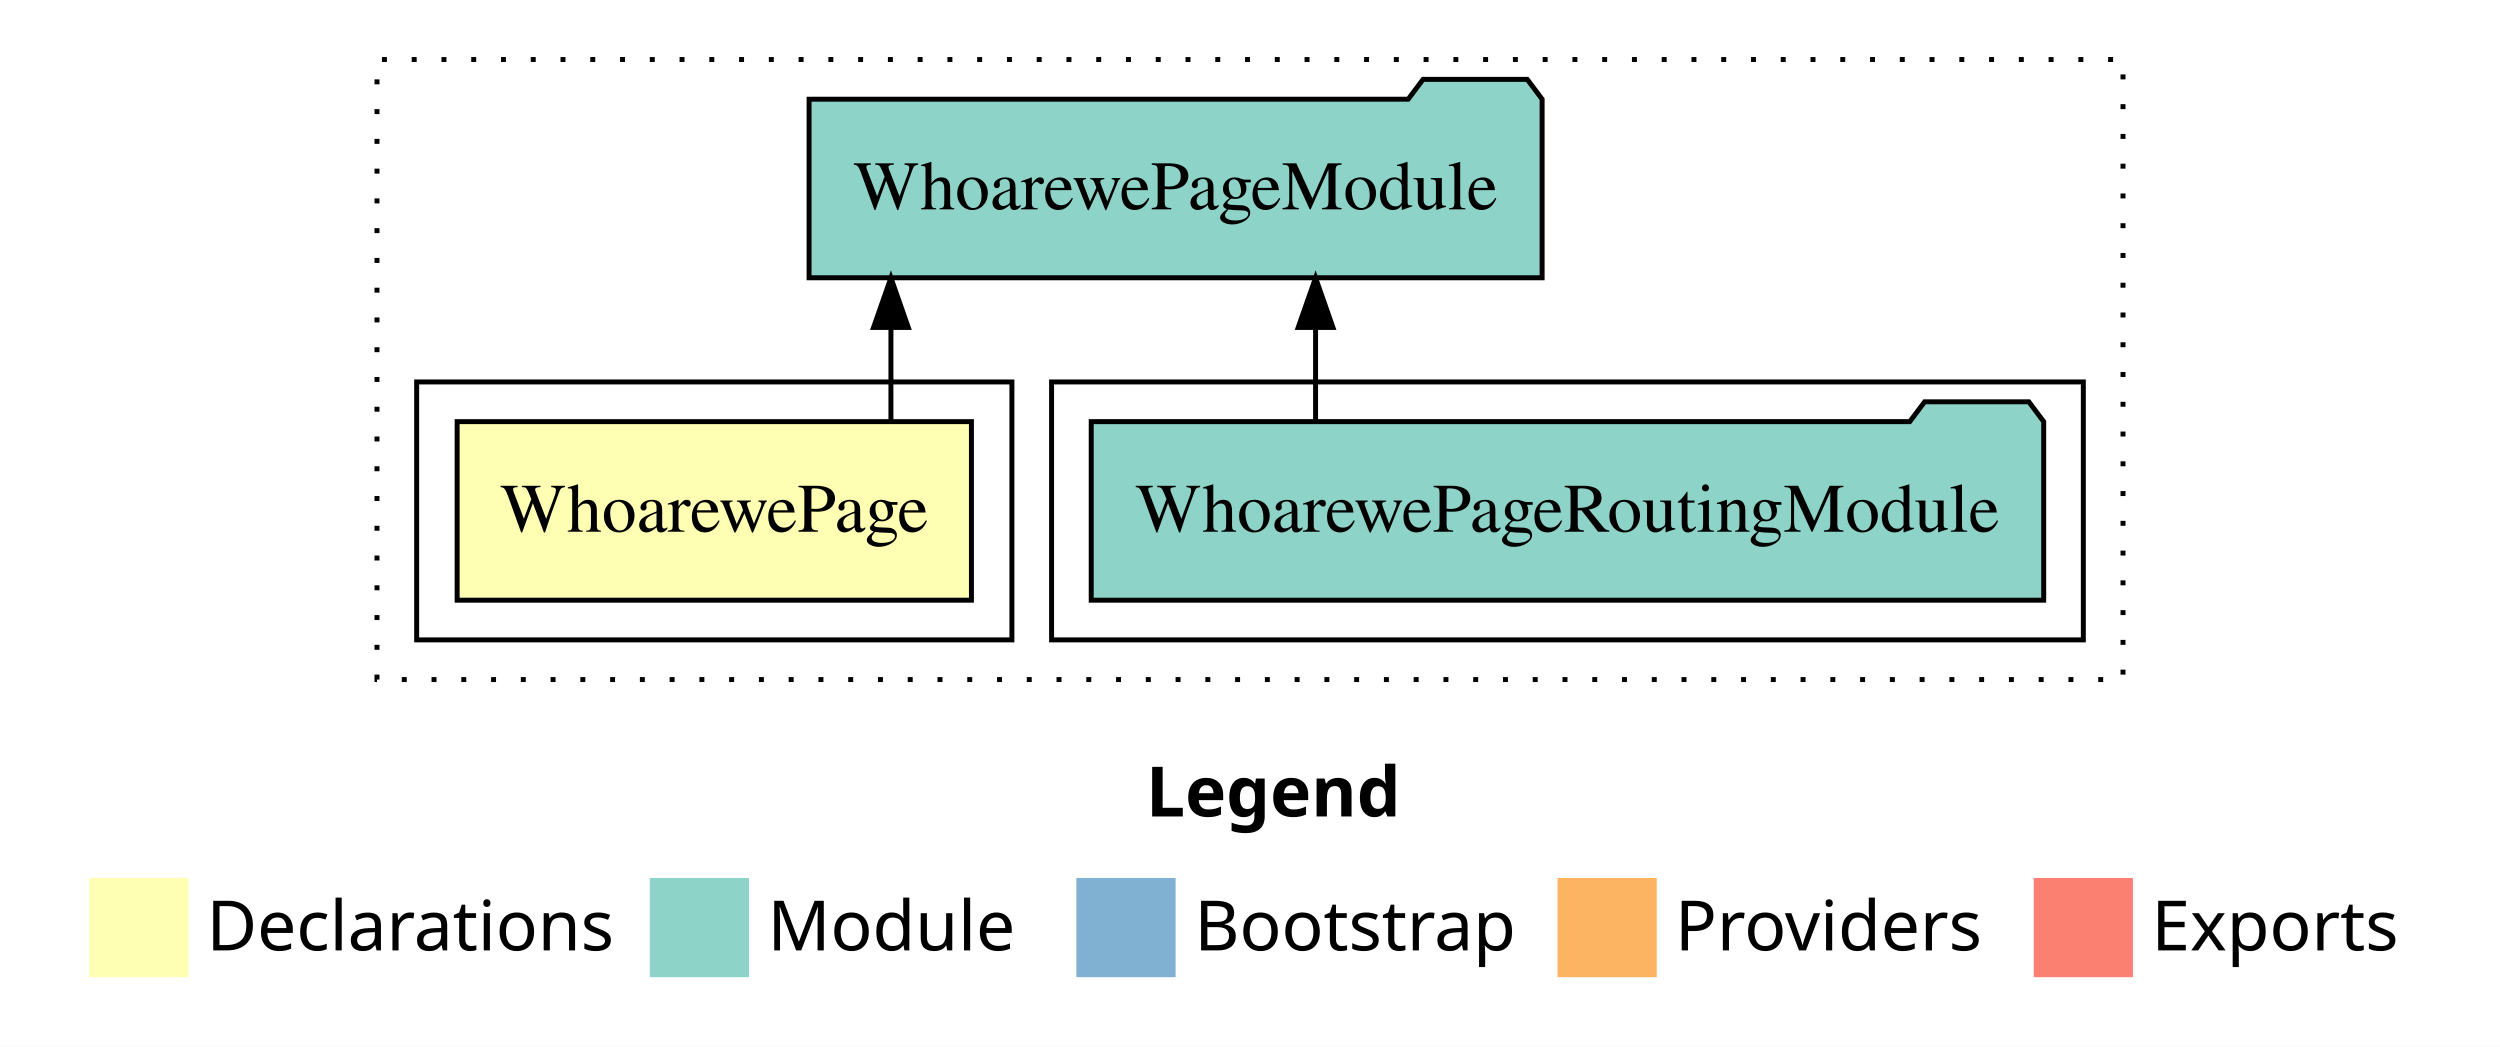
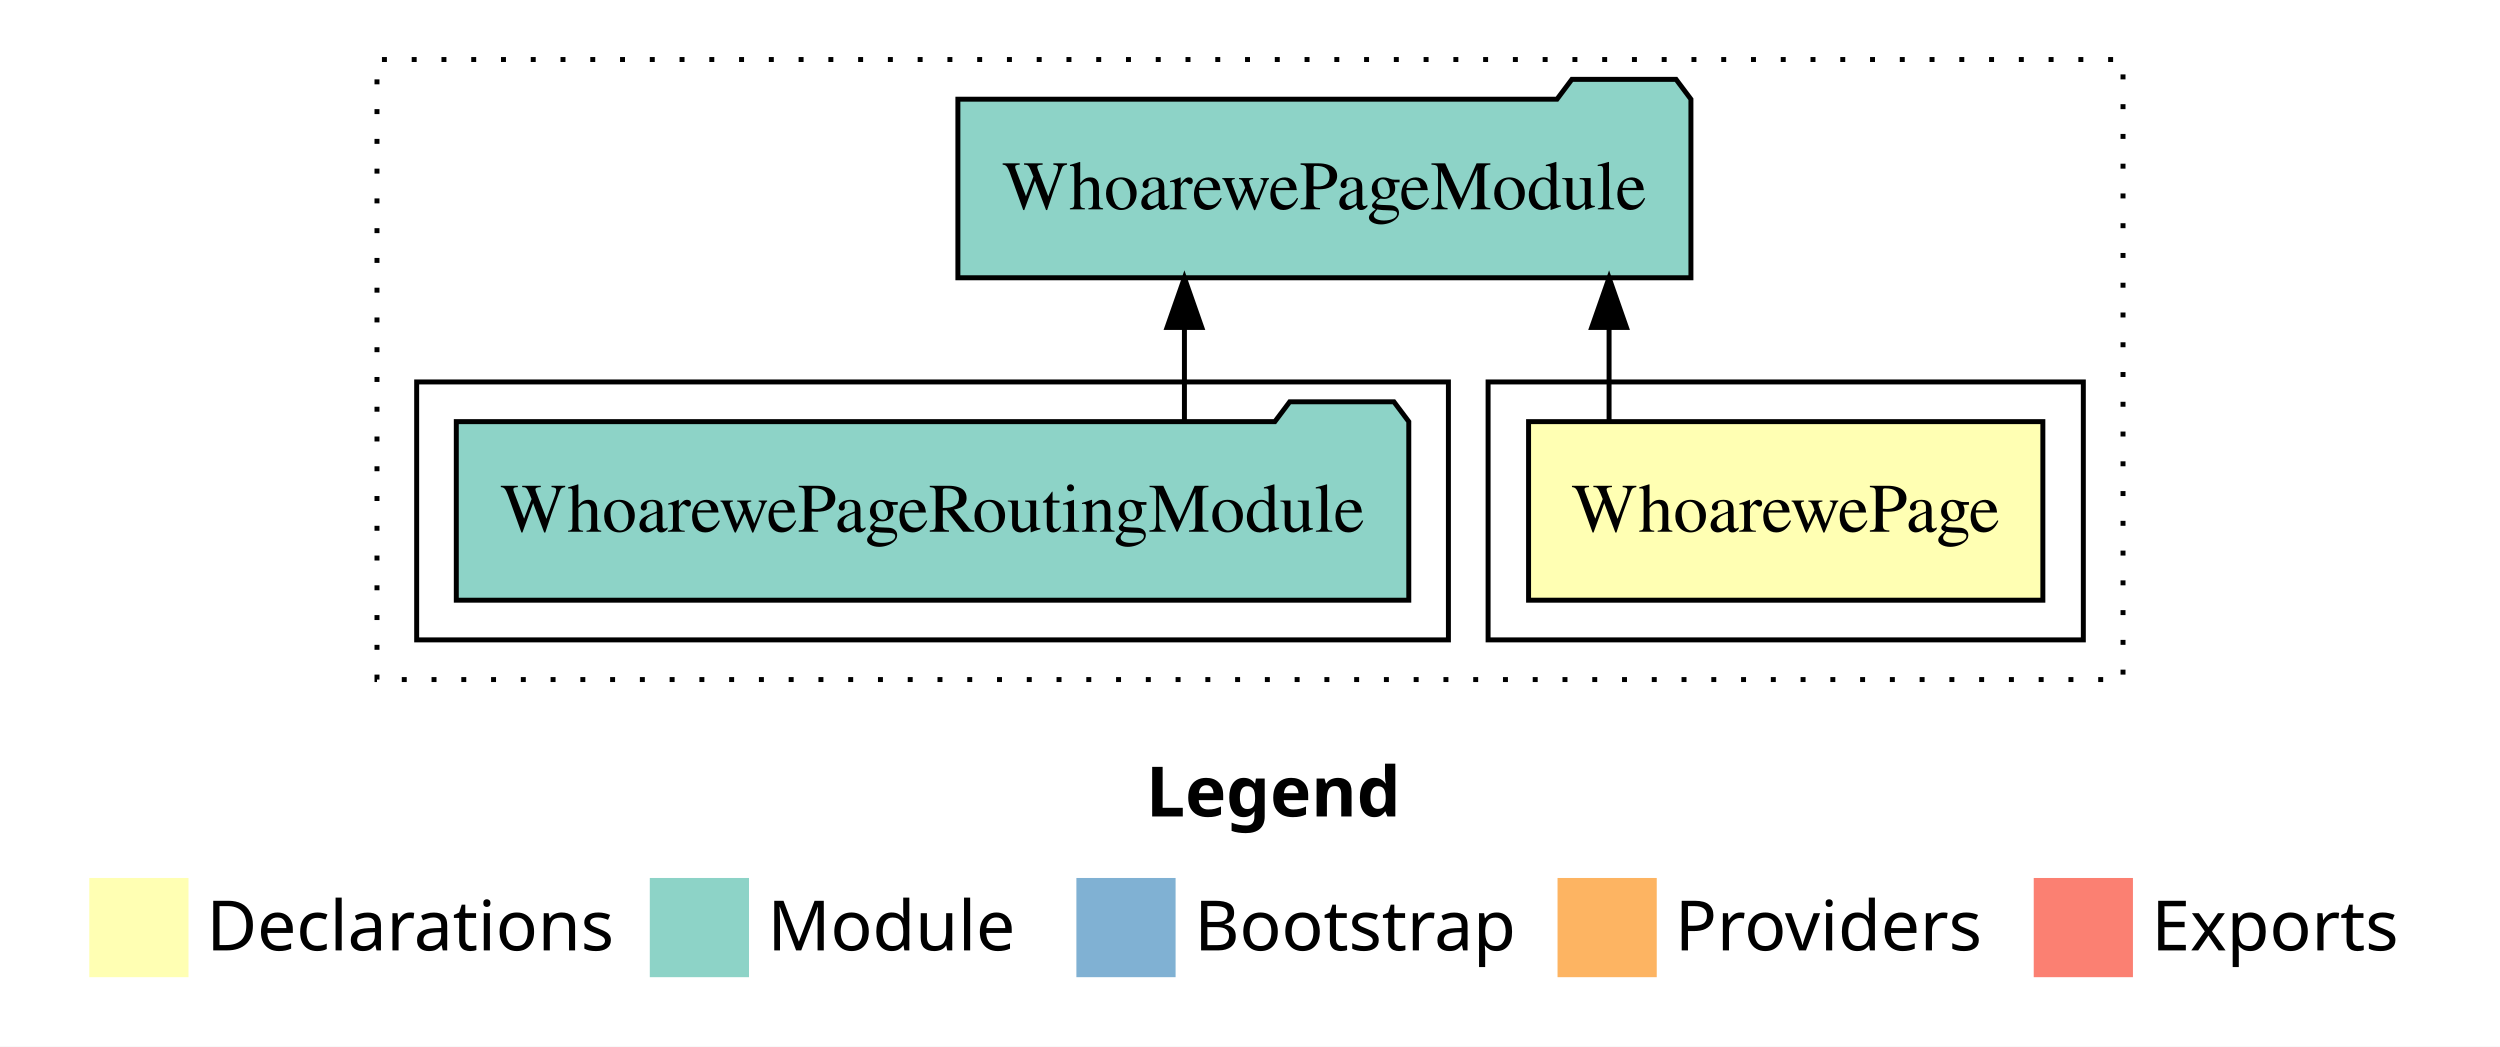
<svg xmlns="http://www.w3.org/2000/svg" width="504pt" height="211pt" viewBox="0.00 0.00 504.00 211.00">
  <g id="graph0" class="graph" transform="scale(1 1) rotate(0) translate(4 207)">
    <polygon fill="white" stroke="transparent" points="-4,4 -4,-207 500,-207 500,4 -4,4" />
    <text text-anchor="start" x="227.01" y="-42.4" font-family="sans-serif" font-weight="bold" font-size="14.00">Legend</text>
    <polygon fill="#ffffb3" stroke="transparent" points="14,-10 14,-30 34,-30 34,-10 14,-10" />
    <text text-anchor="start" x="37.63" y="-15.4" font-family="sans-serif" font-size="14.00">  Declarations</text>
    <polygon fill="#8dd3c7" stroke="transparent" points="127,-10 127,-30 147,-30 147,-10 127,-10" />
    <text text-anchor="start" x="150.73" y="-15.4" font-family="sans-serif" font-size="14.00">  Module</text>
    <polygon fill="#80b1d3" stroke="transparent" points="213,-10 213,-30 233,-30 233,-10 213,-10" />
    <text text-anchor="start" x="236.78" y="-15.4" font-family="sans-serif" font-size="14.00">  Bootstrap</text>
    <polygon fill="#fdb462" stroke="transparent" points="310,-10 310,-30 330,-30 330,-10 310,-10" />
    <text text-anchor="start" x="333.67" y="-15.4" font-family="sans-serif" font-size="14.00">  Providers</text>
    <polygon fill="#fb8072" stroke="transparent" points="406,-10 406,-30 426,-30 426,-10 406,-10" />
    <text text-anchor="start" x="429.73" y="-15.4" font-family="sans-serif" font-size="14.00">  Exports</text>
    <g id="clust1" class="cluster">
      <polygon fill="none" stroke="black" stroke-dasharray="1,5" points="72,-70 72,-195 424,-195 424,-70 72,-70" />
    </g>
+     <g id="clust2" class="cluster">
+       <polygon fill="none" stroke="black" points="296,-78 296,-130 416,-130 416,-78 296,-78" />
+     </g>
    <g id="clust4" class="cluster">
-       <polygon fill="none" stroke="black" points="208,-78 208,-130 416,-130 416,-78 208,-78" />
-     </g>
-     <g id="clust2" class="cluster">
-       <polygon fill="none" stroke="black" points="80,-78 80,-130 200,-130 200,-78 80,-78" />
+       <polygon fill="none" stroke="black" points="80,-78 80,-130 288,-130 288,-78 80,-78" />
    </g>
    <g id="node1" class="node">
-       <polygon fill="#ffffb3" stroke="black" points="191.84,-122 88.16,-122 88.16,-86 191.84,-86 191.84,-122" />
-       <text text-anchor="middle" x="140" y="-99.8" font-family="Times,serif" font-size="14.00">WhoarewePage</text>
+       <polygon fill="#ffffb3" stroke="black" points="407.84,-122 304.16,-122 304.16,-86 407.84,-86 407.84,-122" />
+       <text text-anchor="middle" x="356" y="-99.8" font-family="Times,serif" font-size="14.00">WhoarewePage</text>
    </g>
    <g id="node2" class="node">
-       <polygon fill="#8dd3c7" stroke="black" points="306.89,-187 303.89,-191 282.89,-191 279.89,-187 159.11,-187 159.11,-151 306.89,-151 306.89,-187" />
-       <text text-anchor="middle" x="233" y="-164.8" font-family="Times,serif" font-size="14.00">WhoarewePageModule</text>
+       <polygon fill="#8dd3c7" stroke="black" points="336.89,-187 333.89,-191 312.89,-191 309.89,-187 189.11,-187 189.11,-151 336.89,-151 336.89,-187" />
+       <text text-anchor="middle" x="263" y="-164.8" font-family="Times,serif" font-size="14.00">WhoarewePageModule</text>
    </g>
    <g id="edge1" class="edge">
-       <path fill="none" stroke="black" d="M175.61,-122.11C175.61,-122.11 175.61,-140.99 175.61,-140.99" />
-       <polygon fill="black" stroke="black" points="172.11,-140.99 175.61,-150.99 179.11,-140.99 172.11,-140.99" />
+       <path fill="none" stroke="black" d="M320.39,-122.11C320.39,-122.11 320.39,-140.99 320.39,-140.99" />
+       <polygon fill="black" stroke="black" points="316.89,-140.99 320.39,-150.99 323.89,-140.99 316.89,-140.99" />
    </g>
    <g id="node3" class="node">
-       <polygon fill="#8dd3c7" stroke="black" points="408.01,-122 405.01,-126 384.01,-126 381.01,-122 215.99,-122 215.99,-86 408.01,-86 408.01,-122" />
-       <text text-anchor="middle" x="312" y="-99.8" font-family="Times,serif" font-size="14.00">WhoarewePageRoutingModule</text>
+       <polygon fill="#8dd3c7" stroke="black" points="280.01,-122 277.01,-126 256.01,-126 253.01,-122 87.99,-122 87.99,-86 280.01,-86 280.01,-122" />
+       <text text-anchor="middle" x="184" y="-99.8" font-family="Times,serif" font-size="14.00">WhoarewePageRoutingModule</text>
    </g>
    <g id="edge2" class="edge">
-       <path fill="none" stroke="black" d="M261.22,-122.11C261.22,-122.11 261.22,-140.99 261.22,-140.99" />
-       <polygon fill="black" stroke="black" points="257.72,-140.99 261.22,-150.99 264.72,-140.99 257.72,-140.99" />
+       <path fill="none" stroke="black" d="M234.78,-122.11C234.78,-122.11 234.78,-140.99 234.78,-140.99" />
+       <polygon fill="black" stroke="black" points="231.28,-140.99 234.78,-150.99 238.28,-140.99 231.28,-140.99" />
    </g>
  </g>
</svg>
